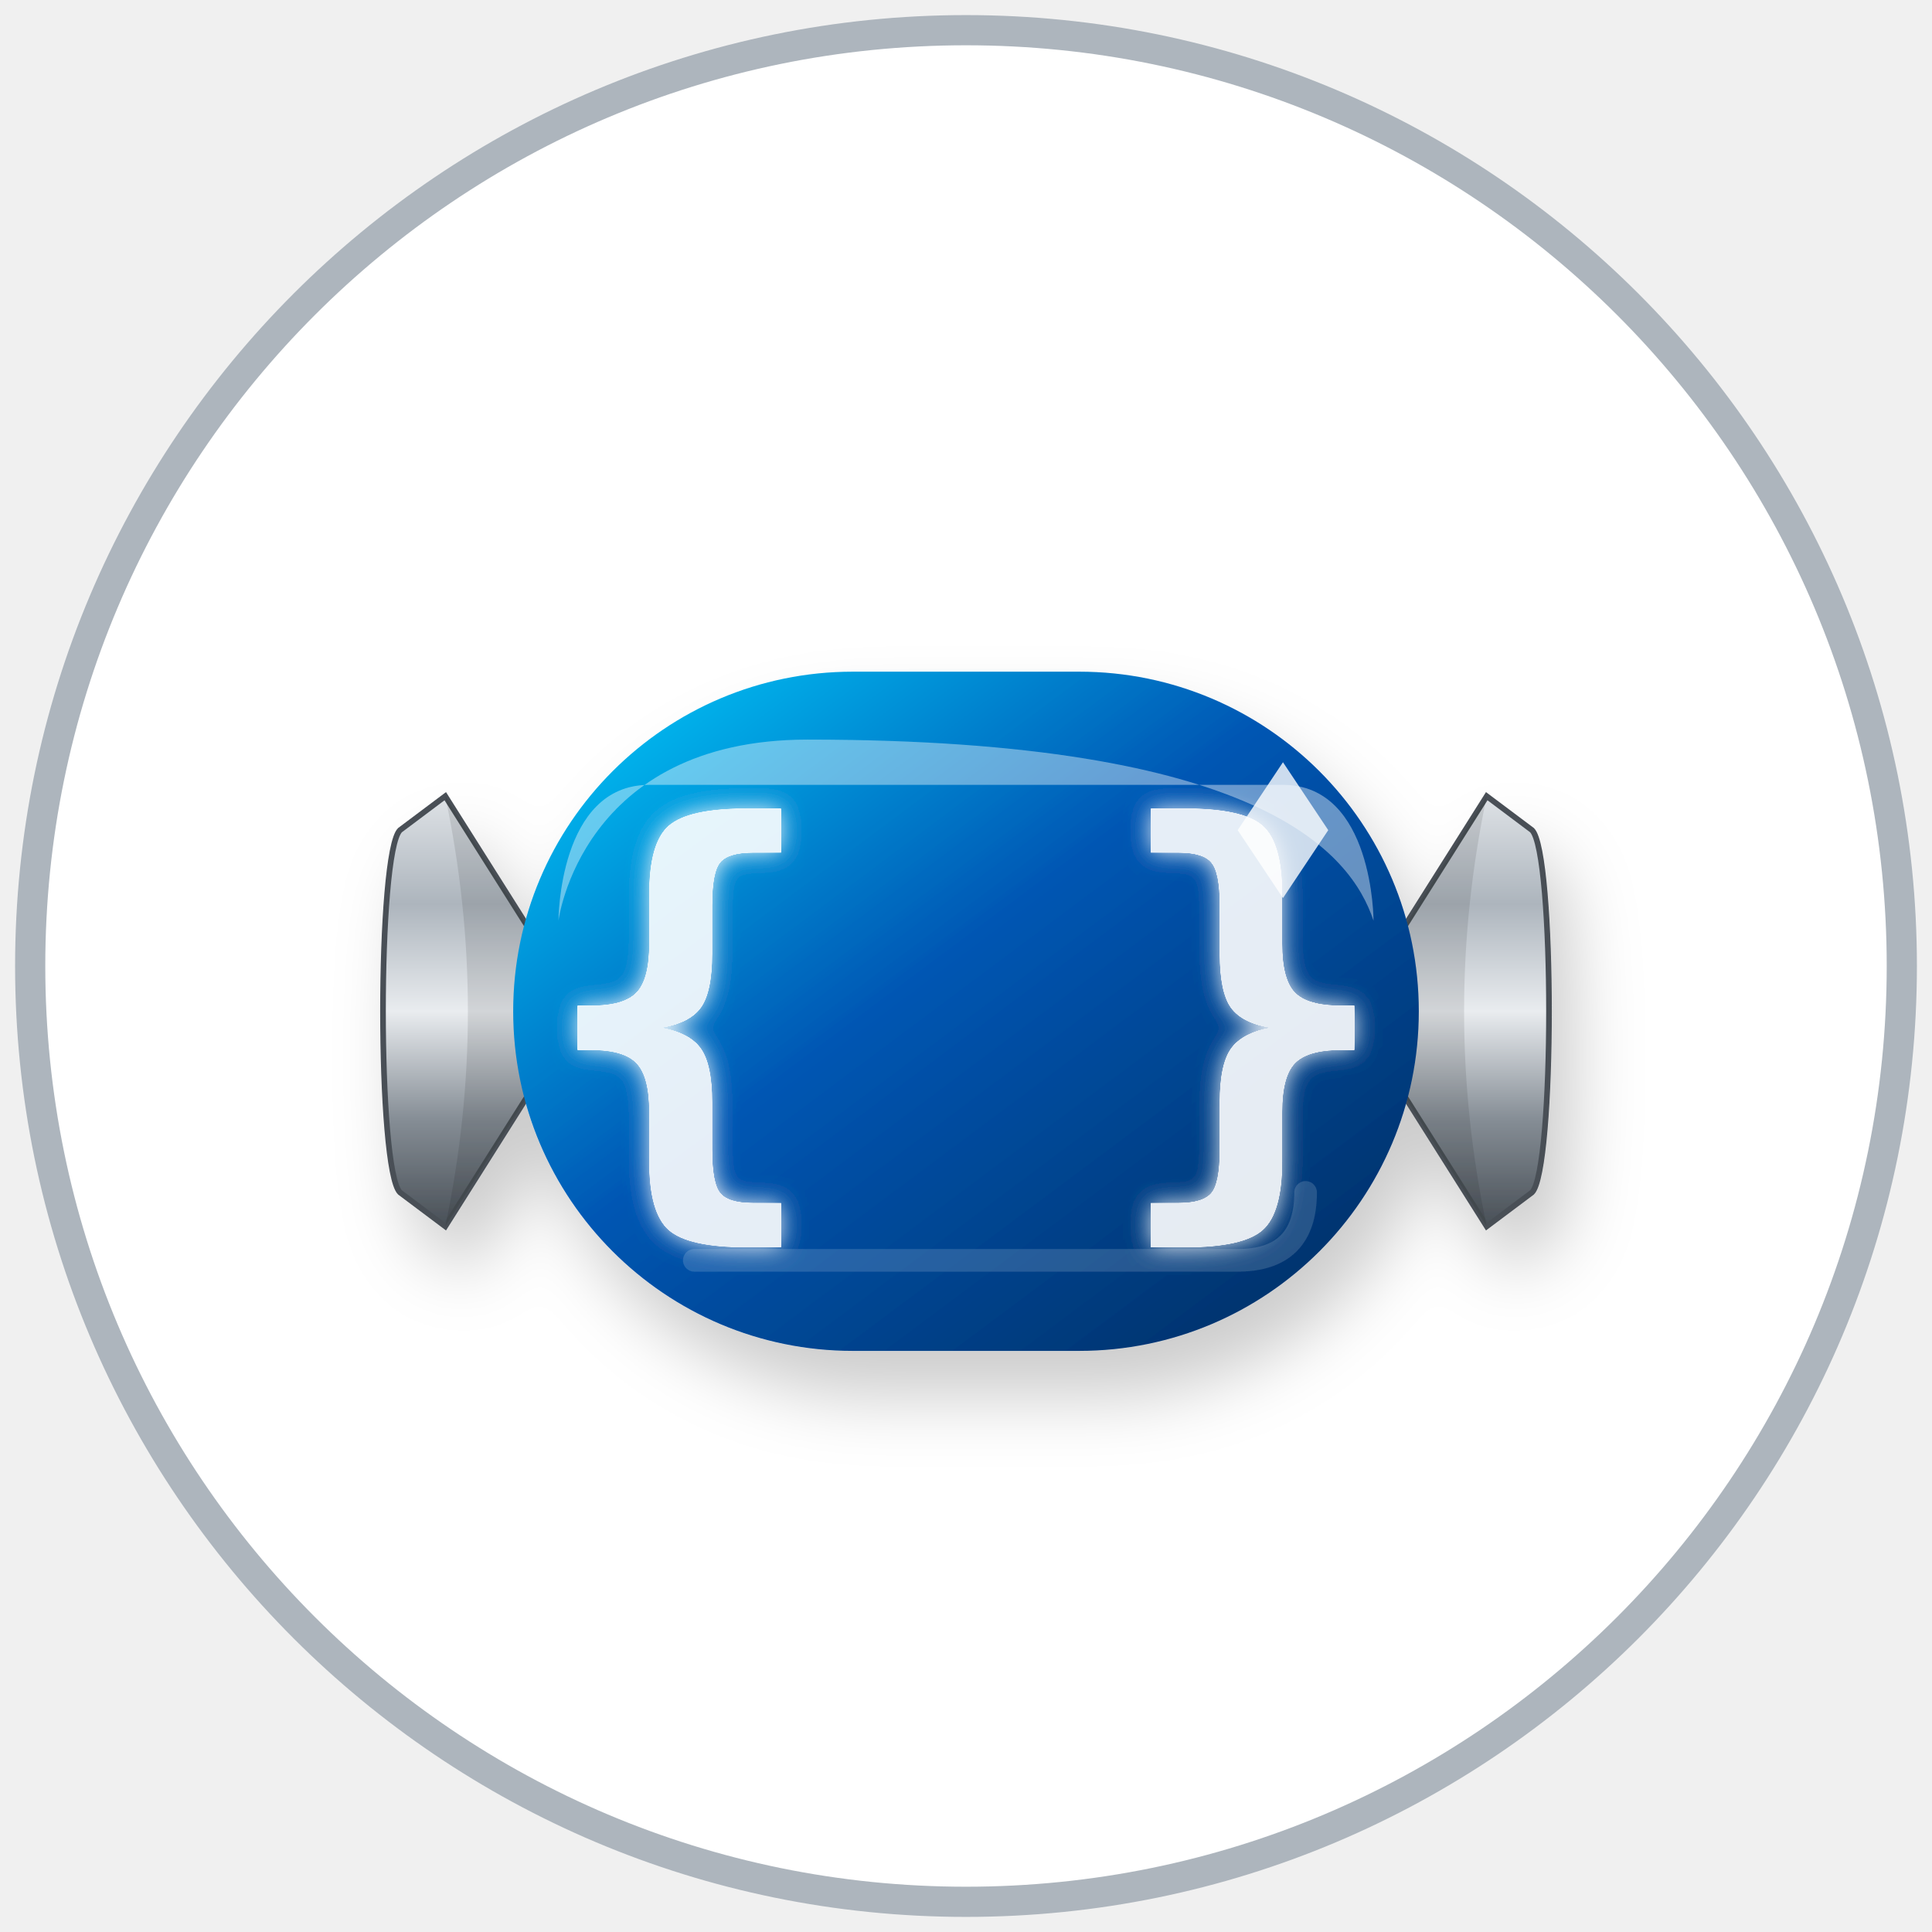
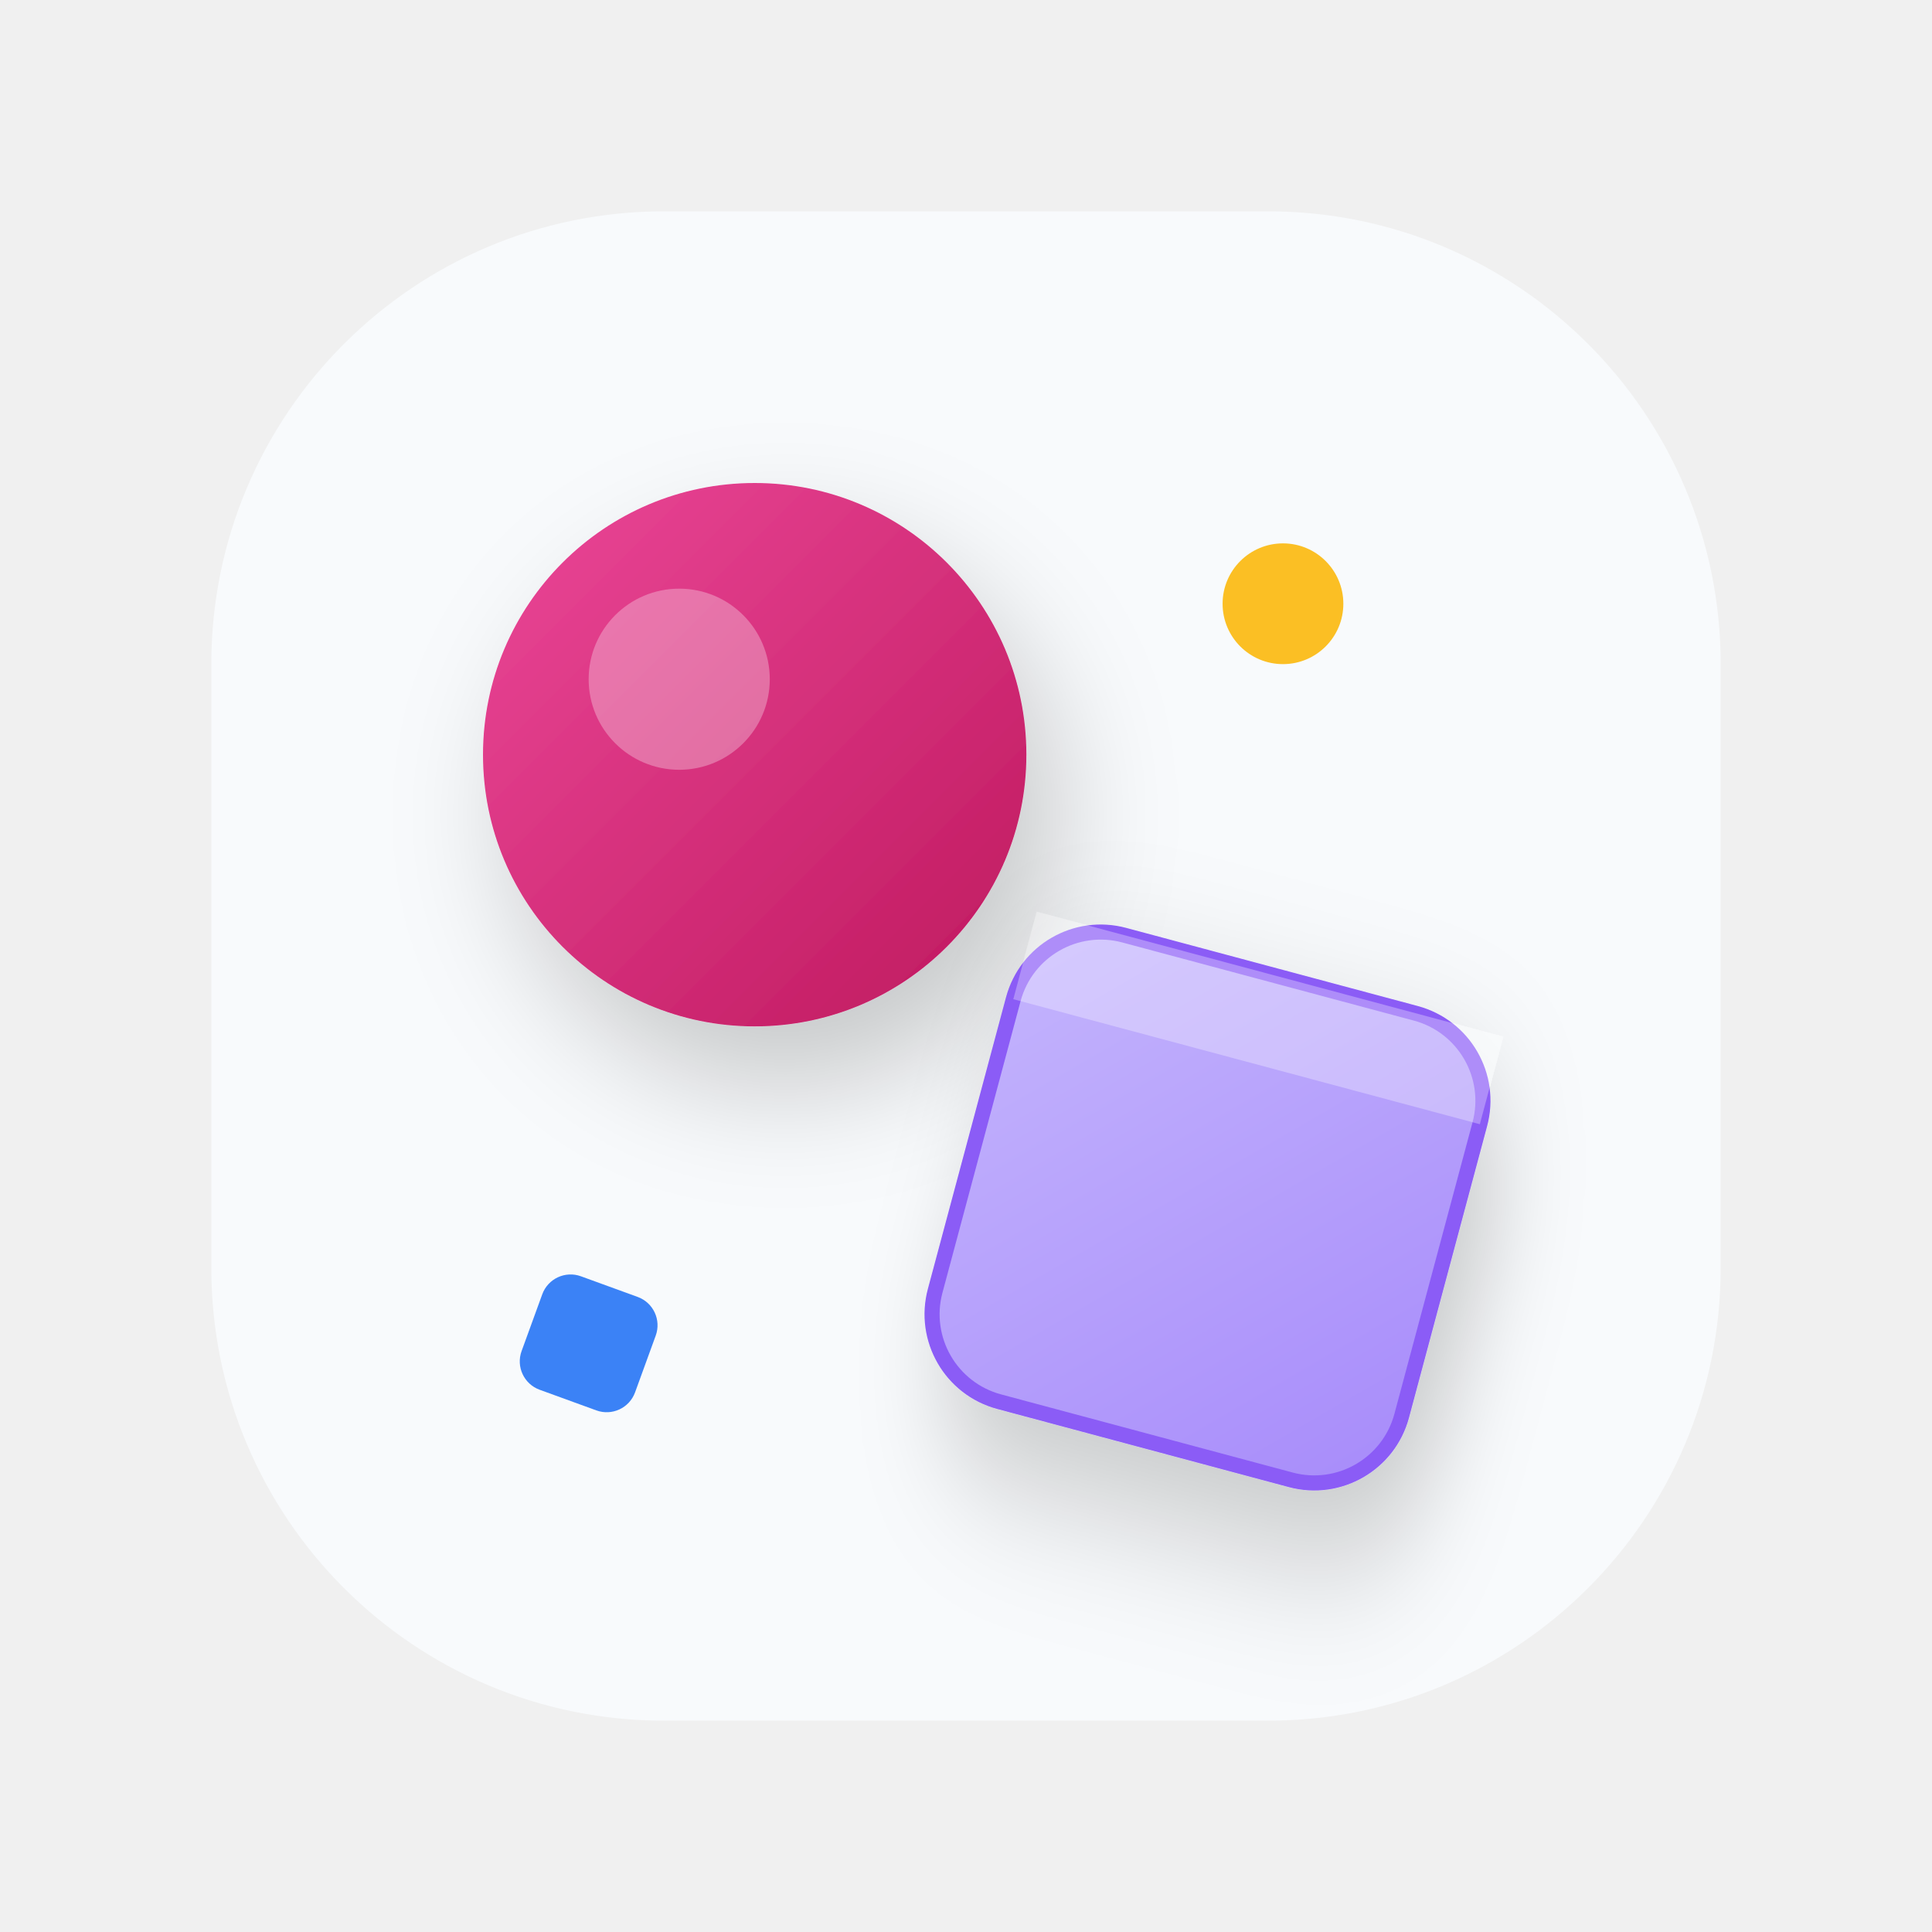
<svg xmlns="http://www.w3.org/2000/svg" viewBox="0 0 128 128" width="128" height="128">
  <defs>
    <linearGradient id="candyGrad" x1="0%" y1="0%" x2="100%" y2="100%">
-       <stop offset="0%" stop-color="#00d2ff" />
-       <stop offset="45%" stop-color="#0056b3" />
-       <stop offset="100%" stop-color="#002a5c" />
+       <stop offset="0%" stop-color="#ec4899" />
+       <stop offset="100%" stop-color="#be185d" />
    </linearGradient>
-     <linearGradient id="foilGrad" x1="0%" y1="0%" x2="0%" y2="100%">
-       <stop offset="0%" stop-color="#dee2e6" />
-       <stop offset="25%" stop-color="#adb5bd" />
-       <stop offset="50%" stop-color="#e9ecef" />
-       <stop offset="75%" stop-color="#868e96" />
-       <stop offset="100%" stop-color="#495057" />
+     <linearGradient id="sugarGrad" x1="0%" y1="0%" x2="100%" y2="100%">
+       <stop offset="0%" stop-color="#c4b5fd" />
+       <stop offset="100%" stop-color="#a78bfa" />
    </linearGradient>
-     <filter id="softShadow" x="-20%" y="-20%" width="140%" height="140%">
-       <feGaussianBlur in="SourceAlpha" stdDeviation="3" />
+     <filter id="floatShadow" x="-50%" y="-50%" width="200%" height="200%">
+       <feGaussianBlur in="SourceAlpha" stdDeviation="4" />
      <feOffset dx="2" dy="4" result="offsetblur" />
      <feComponentTransfer>
        <feFuncA type="linear" slope="0.2" />
      </feComponentTransfer>
      <feMerge>
        <feMergeNode />
        <feMergeNode in="SourceGraphic" />
      </feMerge>
    </filter>
-     <filter id="codeGlow">
-       <feGaussianBlur stdDeviation="1" result="blur" />
-       <feComposite in="SourceGraphic" in2="blur" operator="arithmetic" k1="0" k2="1" k3="1" k4="0" />
-     </filter>
  </defs>
-   <circle cx="64" cy="64" r="62" fill="#ffffff" stroke="#adb5bd" stroke-width="2" />
-   <g filter="url(#softShadow)" transform="translate(64, 64) scale(0.75) translate(-64, -64) translate(0, 4)">
-     <path d="M30 64 L18 45 L14 48 C12 50 12 78 14 80 L18 83 Z" fill="url(#foilGrad)" stroke="#495057" stroke-width="0.5" />
-     <path d="M30 64 L18 45 Q 22 64 18 83 L30 64" fill="rgba(0,0,0,0.1)" />
-     <path d="M98 64 L110 45 L114 48 C116 50 116 78 114 80 L110 83 Z" fill="url(#foilGrad)" stroke="#495057" stroke-width="0.5" />
-     <path d="M98 64 L110 45 Q 106 64 110 83 L98 64" fill="rgba(0,0,0,0.1)" />
-     <rect x="24" y="34" width="80" height="60" rx="30" fill="url(#candyGrad)" />
-     <path d="M36 44 H92 C100 44 100 56 100 56 C98 50 90 40 50 40 C30 40 28 56 28 56 C28 56 28 44 36 44 Z" fill="rgba(255,255,255,0.4)" />
-     <path d="M40 86 H88 Q 94 86 94 80" stroke="rgba(255,255,255,0.15)" stroke-width="2" fill="none" stroke-linecap="round" />
-     <g fill="#ffffff" font-family="monospace" font-weight="bold" font-size="42" text-anchor="middle" filter="url(#codeGlow)" opacity="0.9">
-       <text x="64" y="78">{ }</text>
-     </g>
-     <path d="M88 48 L92 42 L96 48 L92 54 Z" fill="#ffffff" opacity="0.8">
-       <animate attributeName="opacity" values="0.8;0.3;0.8" dur="3s" repeatCount="indefinite" />
-     </path>
+   <rect x="14" y="14" width="100" height="100" rx="30" fill="#f8fafc" />
+   <g filter="url(#floatShadow)">
+     <circle cx="50" cy="50" r="18" fill="url(#candyGrad)" />
+     <circle cx="45" cy="45" r="6" fill="white" fill-opacity="0.3" />
  </g>
+   <g filter="url(#floatShadow)" transform="rotate(15 80 80)">
+     <rect x="64" y="64" width="32" height="32" rx="6" fill="url(#sugarGrad)" stroke="#8b5cf6" stroke-width="1" />
+     <path d="M64 64 L96 64 L96 70 L64 70 Z" fill="white" fill-opacity="0.3" />
+   </g>
+   <circle cx="85" cy="40" r="4" fill="#fbbf24" />
+   <rect x="35" y="85" width="8" height="8" rx="2" fill="#3b82f6" transform="rotate(20 39 89)" />
</svg>
